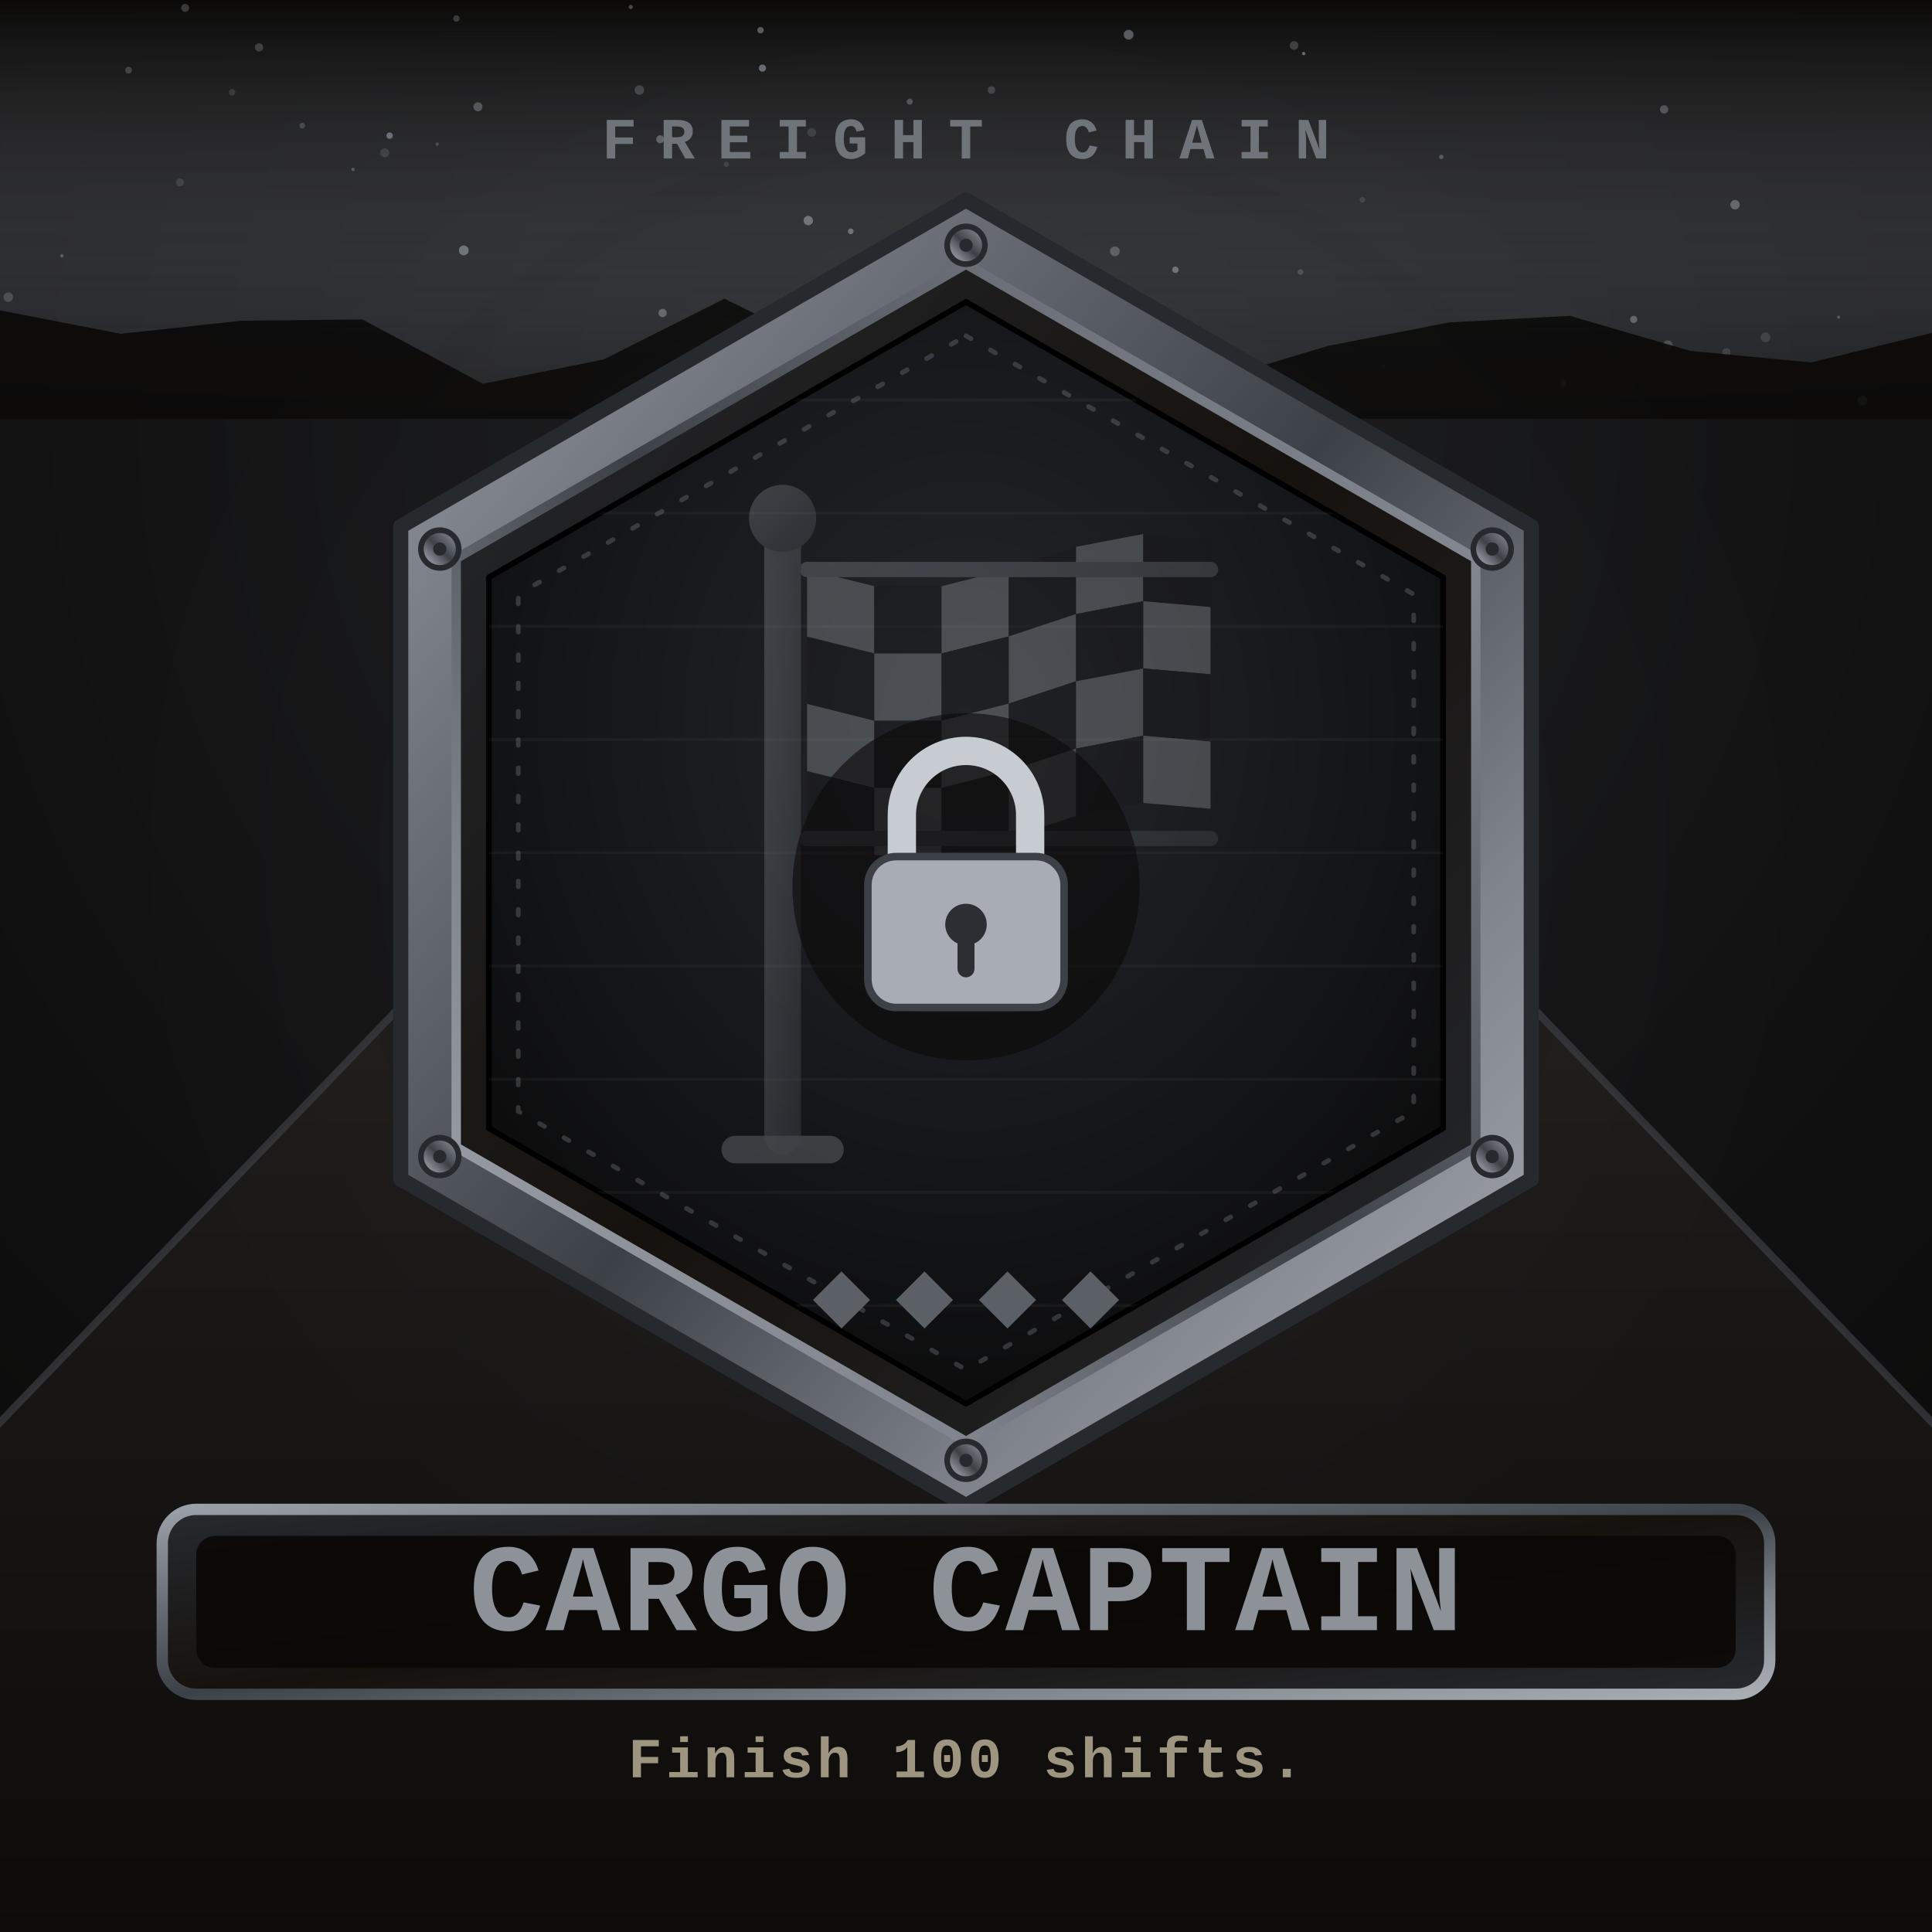
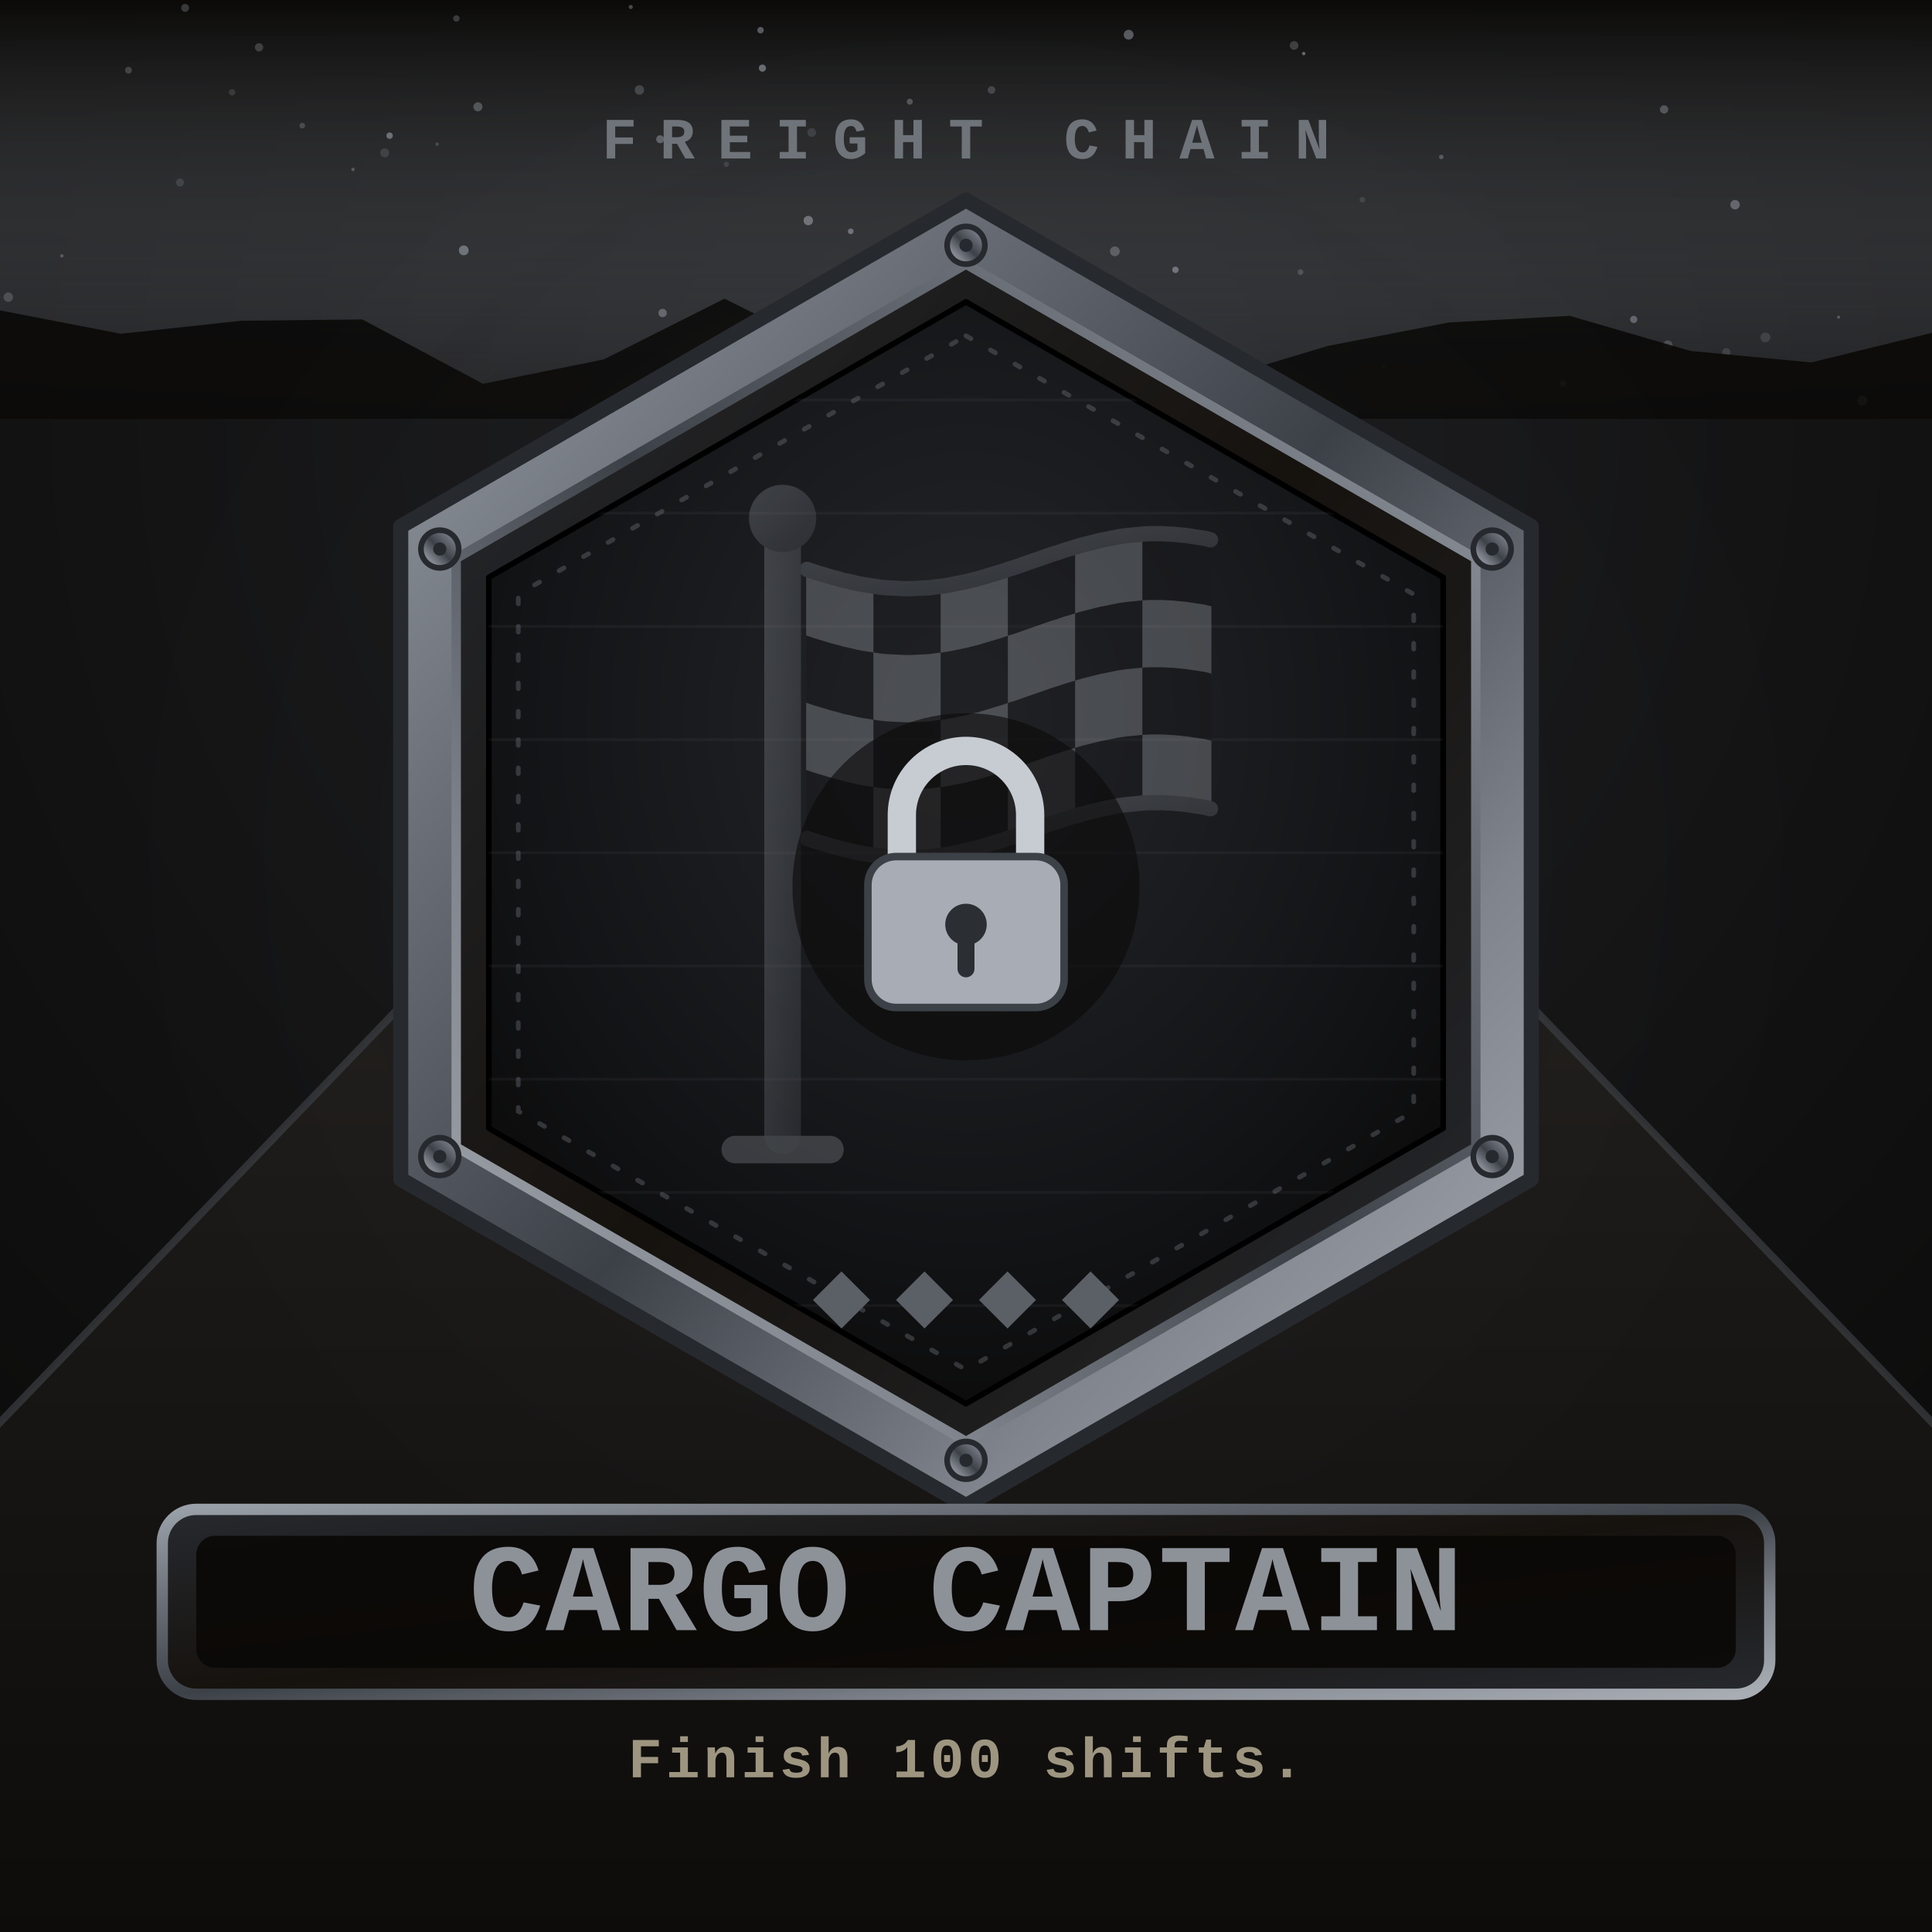
<svg xmlns="http://www.w3.org/2000/svg" width="1024" height="1024" viewBox="0 0 1024 1024" role="img" aria-label="Cargo Captain – Freight Chain achievement (locked)">
  <defs>
    <radialGradient id="bg" cx="50%" cy="22%" r="85%">
      <stop offset="0" stop-color="#1c1d20" />
      <stop offset="1" stop-color="#0b0a09" />
    </radialGradient>
    <linearGradient id="sky" x1="0" y1="0" x2="0" y2="1">
      <stop offset="0" stop-color="#0b0a09" />
      <stop offset="1" stop-color="#7b7f86" stop-opacity="0.1" />
    </linearGradient>
    <linearGradient id="road" x1="0" y1="0" x2="0" y2="1">
      <stop offset="0" stop-color="#2a2724" />
      <stop offset="1" stop-color="#0d0c0b" />
    </linearGradient>
    <linearGradient id="rim" x1="0" y1="0" x2="1" y2="1">
      <stop offset="0%" stop-color="#9aa0a8" />
      <stop offset="25%" stop-color="#6a6f77" />
      <stop offset="50%" stop-color="#3c4047" />
      <stop offset="75%" stop-color="#80858d" />
      <stop offset="100%" stop-color="#a9aeb5" />
    </linearGradient>
    <linearGradient id="rimB" x1="1" y1="0" x2="0" y2="1">
      <stop offset="0%" stop-color="#9aa0a8" />
      <stop offset="25%" stop-color="#6a6f77" />
      <stop offset="50%" stop-color="#3c4047" />
      <stop offset="75%" stop-color="#80858d" />
      <stop offset="100%" stop-color="#a9aeb5" />
    </linearGradient>
    <linearGradient id="bevel" x1="0" y1="0" x2="1" y2="1">
      <stop offset="0" stop-color="#26292e" />
      <stop offset=".5" stop-color="#16120e" />
      <stop offset="1" stop-color="#26292e" />
    </linearGradient>
    <radialGradient id="plate" cx="50%" cy="38%" r="75%">
      <stop offset="0" stop-color="#24262a" />
      <stop offset=".65" stop-color="#121315" />
      <stop offset="1" stop-color="#070605" />
    </radialGradient>
    <radialGradient id="halo" cx="50%" cy="50%" r="50%">
      <stop offset="0" stop-color="#7b7f86" stop-opacity="0.06" />
      <stop offset="1" stop-color="#7b7f86" stop-opacity="0" />
    </radialGradient>
    <linearGradient id="ga" x1="0" y1="0" x2="1" y2="1">
      <stop offset="0" stop-color="#8b9099" />
      <stop offset="1" stop-color="#4c5058" />
    </linearGradient>
    <linearGradient id="sheen" x1="0" y1="0" x2="1" y2="1">
      <stop offset="0" stop-color="#fff" stop-opacity="0" />
      <stop offset=".45" stop-color="#fff" stop-opacity="0" />
      <stop offset=".5" stop-color="#fff" stop-opacity="0" />
      <stop offset=".56" stop-color="#fff" stop-opacity="0" />
      <stop offset="1" stop-color="#fff" stop-opacity="0" />
    </linearGradient>
    <filter id="glow" x="-30%" y="-30%" width="160%" height="160%">
      <feGaussianBlur stdDeviation="9" result="b" />
      <feMerge>
        <feMergeNode in="b" />
        <feMergeNode in="SourceGraphic" />
      </feMerge>
    </filter>
  </defs>
  <rect width="1024" height="1024" fill="url(#bg)" />
  <rect width="1024" height="222" fill="url(#sky)" />
  <circle cx="506.8" cy="179.1" r="1.8" fill="#9aa0a8" opacity="0.2" />
  <circle cx="974.5" cy="168.1" r="0.8" fill="#9aa0a8" opacity="0.4" />
  <circle cx="590.9" cy="133.2" r="2.6" fill="#9aa0a8" opacity="0.4" />
  <circle cx="404.1" cy="36.1" r="1.9" fill="#9aa0a8" opacity="0.6" />
  <circle cx="403.1" cy="16" r="1.7" fill="#9aa0a8" opacity="0.5" />
  <circle cx="598.2" cy="18.4" r="2.6" fill="#9aa0a8" opacity="0.5" />
  <circle cx="123" cy="48.9" r="1.7" fill="#9aa0a8" opacity="0.2" />
  <circle cx="245.8" cy="132.7" r="2.6" fill="#9aa0a8" opacity="0.6" />
  <circle cx="334.3" cy="3.7" r="1.1" fill="#9aa0a8" opacity="0.4" />
  <circle cx="98.1" cy="4.2" r="2.1" fill="#9aa0a8" opacity="0.3" />
  <circle cx="482.2" cy="53.9" r="1.6" fill="#9aa0a8" opacity="0.4" />
  <circle cx="450.9" cy="122.6" r="1.5" fill="#9aa0a8" opacity="0.6" />
  <circle cx="884" cy="182.9" r="2.5" fill="#9aa0a8" opacity="0.3" />
  <circle cx="203.9" cy="81" r="2.4" fill="#9aa0a8" opacity="0.2" />
  <circle cx="430.2" cy="70.2" r="2.3" fill="#9aa0a8" opacity="0.2" />
  <circle cx="160.2" cy="66.6" r="1.5" fill="#9aa0a8" opacity="0.3" />
  <circle cx="689.3" cy="144.2" r="1.5" fill="#9aa0a8" opacity="0.3" />
  <circle cx="349.9" cy="73.8" r="2.1" fill="#9aa0a8" opacity="0.5" />
  <circle cx="987.1" cy="212.3" r="2.6" fill="#9aa0a8" opacity="0.6" />
  <circle cx="865.9" cy="169.3" r="1.9" fill="#9aa0a8" opacity="0.5" />
  <circle cx="32.8" cy="135.6" r="0.9" fill="#9aa0a8" opacity="0.4" />
  <circle cx="338.9" cy="47.7" r="2.5" fill="#9aa0a8" opacity="0.3" />
  <circle cx="187.1" cy="89.8" r="0.9" fill="#9aa0a8" opacity="0.4" />
  <circle cx="828.5" cy="203.2" r="1.7" fill="#9aa0a8" opacity="0.5" />
  <circle cx="722.1" cy="105.9" r="1.5" fill="#9aa0a8" opacity="0.2" />
  <circle cx="253.3" cy="56.6" r="2.4" fill="#9aa0a8" opacity="0.4" />
  <circle cx="733.1" cy="194.1" r="1.1" fill="#9aa0a8" opacity="0.3" />
  <circle cx="137.3" cy="25.1" r="2.2" fill="#9aa0a8" opacity="0.3" />
  <circle cx="882" cy="58" r="2.2" fill="#9aa0a8" opacity="0.4" />
  <circle cx="206.5" cy="71.9" r="1.7" fill="#9aa0a8" opacity="0.6" />
  <circle cx="919.6" cy="108.5" r="2.5" fill="#9aa0a8" opacity="0.5" />
  <circle cx="525.5" cy="47.7" r="2" fill="#9aa0a8" opacity="0.3" />
  <circle cx="935.7" cy="178.8" r="2.6" fill="#9aa0a8" opacity="0.2" />
  <circle cx="685.9" cy="24.1" r="2.3" fill="#9aa0a8" opacity="0.3" />
  <circle cx="95.4" cy="96.7" r="2.1" fill="#9aa0a8" opacity="0.2" />
  <circle cx="385" cy="87.1" r="1.4" fill="#9aa0a8" opacity="0.2" />
  <circle cx="428.4" cy="116.9" r="2.5" fill="#9aa0a8" opacity="0.6" />
  <circle cx="351.2" cy="165.9" r="2.2" fill="#9aa0a8" opacity="0.5" />
  <circle cx="915" cy="186.7" r="2.2" fill="#9aa0a8" opacity="0.2" />
  <circle cx="68.1" cy="37.2" r="1.8" fill="#9aa0a8" opacity="0.3" />
  <circle cx="4.4" cy="157.5" r="2.5" fill="#9aa0a8" opacity="0.3" />
  <circle cx="691" cy="28.4" r="0.9" fill="#9aa0a8" opacity="0.6" />
  <circle cx="763.9" cy="83.2" r="1.2" fill="#9aa0a8" opacity="0.4" />
  <circle cx="623" cy="143" r="1.7" fill="#9aa0a8" opacity="0.6" />
  <circle cx="231.7" cy="76.4" r="0.9" fill="#9aa0a8" opacity="0.3" />
  <circle cx="241.9" cy="9.8" r="1.7" fill="#9aa0a8" opacity="0.3" />
  <path d="M0 222L0 164.5L64 176.9L128 170L192 169.3L256 203.4L320 190.5L384 158.3L448 190.2L512 203.4L576 203.9L640 202.5L704 183.3L768 170.9L832 167.4L896 186L960 192.1L1024 176.4L1024 222Z" fill="#0a0908" opacity=".9" />
  <polygon points="512,222 -260,1024 1284,1024" fill="url(#road)" />
  <line x1="512" y1="222" x2="-260" y2="1024" stroke="#3a3d42" stroke-width="4" opacity=".7" />
  <line x1="512" y1="222" x2="1284" y2="1024" stroke="#3a3d42" stroke-width="4" opacity=".7" />
  <polygon points="510.4,222.9 513.6,222.9 514.1,247 509.9,247" fill="#5b5f66" opacity="0.5" />
  <polygon points="508.8,296.6 515.2,296.6 516.4,349.9 507.6,349.9" fill="#5b5f66" opacity="0.5" />
  <polygon points="505.8,428.4 518.2,428.4 519.8,502.4 504.2,502.4" fill="#5b5f66" opacity="0.5" />
  <polygon points="501.9,603.9 522.1,603.9 524.1,695.3 499.9,695.3" fill="#5b5f66" opacity="0.5" />
  <circle cx="512" cy="452" r="470" fill="url(#halo)" />
  <text x="512" y="84" text-anchor="middle" font-family="ui-monospace,'SF Mono',Menlo,Consolas,'Liberation Mono','DejaVu Sans Mono',monospace" font-size="31" font-weight="700" fill="#6f747b" letter-spacing="12">FREIGHT CHAIN</text>
  <polygon points="512,106 811.6,279 811.6,625 512,798 212.4,625 212.4,279" fill="url(#rim)" stroke="#26292e" stroke-width="8" stroke-linejoin="round" />
  <polygon points="512,140 782.2,296 782.2,608 512,764 241.8,608 241.8,296" fill="url(#bevel)" stroke="url(#rimB)" stroke-width="5" stroke-linejoin="round" />
  <polygon points="512,160 764.9,306 764.9,598 512,744 259.1,598 259.1,306" fill="url(#plate)" stroke="#000" stroke-width="3" stroke-linejoin="round" />
  <g stroke="#7b7f86" stroke-width="1.5" opacity="0.08" clip-path="url(#cl)">
    <line x1="212" y1="212" x2="812" y2="212" />
    <line x1="212" y1="272" x2="812" y2="272" />
    <line x1="212" y1="332" x2="812" y2="332" />
    <line x1="212" y1="392" x2="812" y2="392" />
    <line x1="212" y1="452" x2="812" y2="452" />
    <line x1="212" y1="512" x2="812" y2="512" />
    <line x1="212" y1="572" x2="812" y2="572" />
    <line x1="212" y1="632" x2="812" y2="632" />
    <line x1="212" y1="692" x2="812" y2="692" />
  </g>
  <clipPath id="cl">
    <polygon points="512,160 764.9,306 764.9,598 512,744 259.1,598 259.1,306" />
  </clipPath>
  <polygon points="512,178 749.3,315 749.3,589 512,726 274.7,589 274.7,315" fill="none" stroke="#7b7f86" stroke-width="2.5" stroke-dasharray="3 12" stroke-linecap="round" opacity="0.35" />
  <circle cx="512" cy="130" r="10" fill="url(#rimB)" stroke="#26292e" stroke-width="3" />
  <circle cx="512" cy="130" r="3.5" fill="#26292e" />
  <circle cx="790.9" cy="291" r="10" fill="url(#rimB)" stroke="#26292e" stroke-width="3" />
  <circle cx="790.9" cy="291" r="3.5" fill="#26292e" />
  <circle cx="790.9" cy="613" r="10" fill="url(#rimB)" stroke="#26292e" stroke-width="3" />
  <circle cx="790.9" cy="613" r="3.5" fill="#26292e" />
  <circle cx="512" cy="774" r="10" fill="url(#rimB)" stroke="#26292e" stroke-width="3" />
  <circle cx="512" cy="774" r="3.5" fill="#26292e" />
  <circle cx="233.1" cy="613" r="10" fill="url(#rimB)" stroke="#26292e" stroke-width="3" />
  <circle cx="233.1" cy="613" r="3.5" fill="#26292e" />
  <circle cx="233.1" cy="291" r="10" fill="url(#rimB)" stroke="#26292e" stroke-width="3" />
  <circle cx="233.1" cy="291" r="3.5" fill="#26292e" />
  <g transform="translate(512 440) scale(1.62)" opacity=".34">
    <g>
-       <path d="M-54,-87.274Q14,-106 82,-97.042" fill="none" stroke="url(#ga)" stroke-width="3" opacity="0" />
-       <polygon points="-52,-85.3 -30,-79.8 -30,-57.8 -52,-63.3" fill="#9aa0a8" />
-       <polygon points="-52,-63.3 -30,-57.8 -30,-35.8 -52,-41.3" fill="#17181a" />
-       <polygon points="-52,-41.3 -30,-35.8 -30,-13.8 -52,-19.3" fill="#9aa0a8" />
-       <polygon points="-52,-19.3 -30,-13.8 -30,8.2 -52,2.7" fill="#17181a" />
-       <polygon points="-30,-79.8 -8,-79.8 -8,-57.8 -30,-57.8" fill="#17181a" />
-       <polygon points="-30,-57.8 -8,-57.8 -8,-35.8 -30,-35.8" fill="#9aa0a8" />
-       <polygon points="-30,-35.8 -8,-35.8 -8,-13.8 -30,-13.8" fill="#17181a" />
-       <polygon points="-30,-13.8 -8,-13.8 -8,8.2 -30,8.2" fill="#9aa0a8" />
-       <polygon points="-8,-79.8 14,-85.4 14,-63.4 -8,-57.8" fill="#9aa0a8" />
-       <polygon points="-8,-57.8 14,-63.4 14,-41.4 -8,-35.8" fill="#17181a" />
-       <polygon points="-8,-35.8 14,-41.4 14,-19.4 -8,-13.8" fill="#9aa0a8" />
-       <polygon points="-8,-13.8 14,-19.4 14,2.6 -8,8.2" fill="#17181a" />
-       <polygon points="14,-85.4 36,-92.7 36,-70.7 14,-63.4" fill="#17181a" />
-       <polygon points="14,-63.4 36,-70.7 36,-48.7 14,-41.4" fill="#9aa0a8" />
-       <polygon points="14,-41.4 36,-48.7 36,-26.7 14,-19.4" fill="#17181a" />
-       <polygon points="14,-19.4 36,-26.7 36,-4.7 14,2.6" fill="#9aa0a8" />
-       <polygon points="36,-92.7 58,-96.9 58,-74.9 36,-70.7" fill="#9aa0a8" />
-       <polygon points="36,-70.7 58,-74.9 58,-52.9 36,-48.7" fill="#17181a" />
-       <polygon points="36,-48.7 58,-52.9 58,-30.9 36,-26.7" fill="#9aa0a8" />
-       <polygon points="36,-26.7 58,-30.9 58,-8.9 36,-4.7" fill="#17181a" />
-       <polygon points="58,-96.9 80,-95 80,-73 58,-74.9" fill="#17181a" />
-       <polygon points="58,-74.9 80,-73 80,-51 58,-52.9" fill="#9aa0a8" />
-       <polygon points="58,-52.9 80,-51 80,-29 58,-30.9" fill="#17181a" />
-       <polygon points="58,-30.9 80,-29 80,-7 58,-8.9" fill="#9aa0a8" />
-       <path d="M-52,-85.274H80M-52,2.726H80" stroke="url(#ga)" stroke-width="5" stroke-linecap="round" />
+       <polygon points="-52,-85.3 -50,-84.6 -48,-84 -46,-83.4 -44,-82.8 -42,-82.3 -40,-81.7 -38,-81.3 -36,-80.8 -34,-80.4 -32,-80.1 -30,-79.8 -30,-57.8 -32,-58.1 -34,-58.4 -36,-58.8 -38,-59.3 -40,-59.7 -42,-60.3 -44,-60.8 -46,-61.4 -48,-62 -50,-62.6 -52,-63.3" fill="#9aa0a8" stroke="#9aa0a8" stroke-width=".6" />
+       <polygon points="-52,-63.3 -50,-62.6 -48,-62 -46,-61.4 -44,-60.8 -42,-60.3 -40,-59.7 -38,-59.3 -36,-58.8 -34,-58.4 -32,-58.1 -30,-57.8 -30,-35.8 -32,-36.1 -34,-36.4 -36,-36.8 -38,-37.3 -40,-37.7 -42,-38.3 -44,-38.8 -46,-39.4 -48,-40 -50,-40.6 -52,-41.3" fill="#17181a" stroke="#17181a" stroke-width=".6" />
+       <polygon points="-52,-41.3 -50,-40.6 -48,-40 -46,-39.4 -44,-38.8 -42,-38.3 -40,-37.7 -38,-37.3 -36,-36.8 -34,-36.4 -32,-36.1 -30,-35.8 -30,-13.8 -32,-14.1 -34,-14.4 -36,-14.8 -38,-15.3 -40,-15.7 -42,-16.3 -44,-16.8 -46,-17.4 -48,-18 -50,-18.6 -52,-19.3" fill="#9aa0a8" stroke="#9aa0a8" stroke-width=".6" />
+       <polygon points="-52,-19.3 -50,-18.6 -48,-18 -46,-17.4 -44,-16.8 -42,-16.3 -40,-15.7 -38,-15.3 -36,-14.8 -34,-14.4 -32,-14.1 -30,-13.8 -30,8.2 -32,7.9 -34,7.6 -36,7.2 -38,6.7 -40,6.3 -42,5.7 -44,5.2 -46,4.6 -48,4 -50,3.4 -52,2.7" fill="#17181a" stroke="#17181a" stroke-width=".6" />
+       <polygon points="-30,-79.8 -28,-79.5 -26,-79.3 -24,-79.2 -22,-79.1 -20,-79 -18,-79 -16,-79.1 -14,-79.2 -12,-79.3 -10,-79.6 -8,-79.8 -8,-57.8 -10,-57.6 -12,-57.3 -14,-57.2 -16,-57.1 -18,-57 -20,-57 -22,-57.1 -24,-57.2 -26,-57.3 -28,-57.5 -30,-57.8" fill="#17181a" stroke="#17181a" stroke-width=".6" />
+       <polygon points="-30,-57.8 -28,-57.5 -26,-57.3 -24,-57.2 -22,-57.1 -20,-57 -18,-57 -16,-57.1 -14,-57.2 -12,-57.3 -10,-57.6 -8,-57.8 -8,-35.8 -10,-35.6 -12,-35.3 -14,-35.2 -16,-35.1 -18,-35 -20,-35 -22,-35.1 -24,-35.2 -26,-35.3 -28,-35.5 -30,-35.8" fill="#9aa0a8" stroke="#9aa0a8" stroke-width=".6" />
+       <polygon points="-30,-35.8 -28,-35.5 -26,-35.3 -24,-35.2 -22,-35.1 -20,-35 -18,-35 -16,-35.1 -14,-35.2 -12,-35.3 -10,-35.6 -8,-35.8 -8,-13.8 -10,-13.6 -12,-13.3 -14,-13.2 -16,-13.1 -18,-13 -20,-13 -22,-13.1 -24,-13.2 -26,-13.3 -28,-13.5 -30,-13.8" fill="#17181a" stroke="#17181a" stroke-width=".6" />
+       <polygon points="-30,-13.8 -28,-13.5 -26,-13.3 -24,-13.2 -22,-13.1 -20,-13 -18,-13 -16,-13.1 -14,-13.2 -12,-13.3 -10,-13.6 -8,-13.8 -8,8.2 -10,8.4 -12,8.7 -14,8.8 -16,8.9 -18,9 -20,9 -22,8.9 -24,8.8 -26,8.7 -28,8.5 -30,8.2" fill="#9aa0a8" stroke="#9aa0a8" stroke-width=".6" />
+       <polygon points="-8,-79.8 -6,-80.1 -4,-80.5 -2,-80.9 0,-81.3 2,-81.8 4,-82.3 6,-82.9 8,-83.5 10,-84.1 12,-84.7 14,-85.4 14,-63.4 12,-62.7 10,-62.1 8,-61.5 6,-60.9 4,-60.3 2,-59.8 0,-59.3 -2,-58.9 -4,-58.5 -6,-58.1 -8,-57.8" fill="#9aa0a8" stroke="#9aa0a8" stroke-width=".6" />
+       <polygon points="-8,-57.8 -6,-58.1 -4,-58.5 -2,-58.9 0,-59.3 2,-59.8 4,-60.3 6,-60.9 8,-61.5 10,-62.1 12,-62.7 14,-63.4 14,-41.4 12,-40.7 10,-40.1 8,-39.5 6,-38.9 4,-38.3 2,-37.8 0,-37.3 -2,-36.9 -4,-36.5 -6,-36.1 -8,-35.8" fill="#17181a" stroke="#17181a" stroke-width=".6" />
+       <polygon points="-8,-35.8 -6,-36.1 -4,-36.5 -2,-36.9 0,-37.3 2,-37.8 4,-38.3 6,-38.9 8,-39.5 10,-40.1 12,-40.7 14,-41.4 14,-19.4 12,-18.7 10,-18.1 8,-17.5 6,-16.9 4,-16.3 2,-15.8 0,-15.3 -2,-14.9 -4,-14.5 -6,-14.1 -8,-13.8" fill="#9aa0a8" stroke="#9aa0a8" stroke-width=".6" />
+       <polygon points="-8,-13.8 -6,-14.1 -4,-14.5 -2,-14.9 0,-15.3 2,-15.8 4,-16.3 6,-16.9 8,-17.5 10,-18.1 12,-18.7 14,-19.4 14,2.6 12,3.3 10,3.9 8,4.5 6,5.1 4,5.7 2,6.2 0,6.7 -2,7.1 -4,7.5 -6,7.9 -8,8.2" fill="#17181a" stroke="#17181a" stroke-width=".6" />
+       <polygon points="14,-85.4 16,-86 18,-86.7 20,-87.4 22,-88.1 24,-88.8 26,-89.5 28,-90.2 30,-90.8 32,-91.5 34,-92.1 36,-92.7 36,-70.7 34,-70.1 32,-69.5 30,-68.8 28,-68.2 26,-67.5 24,-66.8 22,-66.1 20,-65.4 18,-64.7 16,-64 14,-63.4" fill="#17181a" stroke="#17181a" stroke-width=".6" />
+       <polygon points="14,-63.4 16,-64 18,-64.7 20,-65.4 22,-66.1 24,-66.8 26,-67.5 28,-68.2 30,-68.8 32,-69.5 34,-70.1 36,-70.7 36,-48.7 34,-48.1 32,-47.5 30,-46.8 28,-46.2 26,-45.5 24,-44.8 22,-44.1 20,-43.4 18,-42.7 16,-42 14,-41.4" fill="#9aa0a8" stroke="#9aa0a8" stroke-width=".6" />
+       <polygon points="14,-41.4 16,-42 18,-42.7 20,-43.4 22,-44.1 24,-44.8 26,-45.5 28,-46.2 30,-46.8 32,-47.5 34,-48.1 36,-48.7 36,-26.7 34,-26.1 32,-25.5 30,-24.8 28,-24.2 26,-23.5 24,-22.8 22,-22.1 20,-21.4 18,-20.7 16,-20 14,-19.4" fill="#17181a" stroke="#17181a" stroke-width=".6" />
+       <polygon points="14,-19.4 16,-20 18,-20.7 20,-21.4 22,-22.1 24,-22.8 26,-23.5 28,-24.2 30,-24.8 32,-25.5 34,-26.1 36,-26.7 36,-4.7 34,-4.1 32,-3.5 30,-2.8 28,-2.2 26,-1.5 24,-0.8 22,-0.1 20,0.6 18,1.3 16,2 14,2.6" fill="#9aa0a8" stroke="#9aa0a8" stroke-width=".6" />
+       <polygon points="36,-92.7 38,-93.3 40,-93.8 42,-94.3 44,-94.8 46,-95.2 48,-95.6 50,-96 52,-96.3 54,-96.5 56,-96.7 58,-96.9 58,-74.9 56,-74.7 54,-74.5 52,-74.3 50,-74 48,-73.6 46,-73.2 44,-72.8 42,-72.3 40,-71.8 38,-71.3 36,-70.7" fill="#9aa0a8" stroke="#9aa0a8" stroke-width=".6" />
+       <polygon points="36,-70.7 38,-71.3 40,-71.8 42,-72.3 44,-72.8 46,-73.2 48,-73.6 50,-74 52,-74.3 54,-74.5 56,-74.7 58,-74.9 58,-52.9 56,-52.7 54,-52.5 52,-52.3 50,-52 48,-51.6 46,-51.2 44,-50.8 42,-50.3 40,-49.8 38,-49.3 36,-48.7" fill="#17181a" stroke="#17181a" stroke-width=".6" />
+       <polygon points="36,-48.7 38,-49.3 40,-49.8 42,-50.3 44,-50.8 46,-51.2 48,-51.6 50,-52 52,-52.3 54,-52.5 56,-52.7 58,-52.9 58,-30.9 56,-30.7 54,-30.5 52,-30.3 50,-30 48,-29.6 46,-29.2 44,-28.8 42,-28.3 40,-27.8 38,-27.3 36,-26.7" fill="#9aa0a8" stroke="#9aa0a8" stroke-width=".6" />
+       <polygon points="36,-26.7 38,-27.3 40,-27.8 42,-28.3 44,-28.8 46,-29.2 48,-29.6 50,-30 52,-30.3 54,-30.5 56,-30.7 58,-30.9 58,-8.9 56,-8.7 54,-8.5 52,-8.3 50,-8 48,-7.6 46,-7.2 44,-6.8 42,-6.3 40,-5.8 38,-5.3 36,-4.7" fill="#17181a" stroke="#17181a" stroke-width=".6" />
+       <polygon points="58,-96.9 60,-97 62,-97 64,-97 66,-96.9 68,-96.8 70,-96.6 72,-96.4 74,-96.1 76,-95.8 78,-95.5 80,-95 80,-73 78,-73.5 76,-73.8 74,-74.1 72,-74.4 70,-74.6 68,-74.8 66,-74.9 64,-75 62,-75 60,-75 58,-74.9" fill="#17181a" stroke="#17181a" stroke-width=".6" />
+       <polygon points="58,-74.9 60,-75 62,-75 64,-75 66,-74.9 68,-74.8 70,-74.6 72,-74.4 74,-74.1 76,-73.8 78,-73.5 80,-73 80,-51 78,-51.5 76,-51.8 74,-52.1 72,-52.4 70,-52.6 68,-52.8 66,-52.9 64,-53 62,-53 60,-53 58,-52.9" fill="#9aa0a8" stroke="#9aa0a8" stroke-width=".6" />
+       <polygon points="58,-52.9 60,-53 62,-53 64,-53 66,-52.9 68,-52.8 70,-52.6 72,-52.4 74,-52.1 76,-51.8 78,-51.5 80,-51 80,-29 78,-29.5 76,-29.8 74,-30.1 72,-30.4 70,-30.6 68,-30.8 66,-30.9 64,-31 62,-31 60,-31 58,-30.9" fill="#17181a" stroke="#17181a" stroke-width=".6" />
+       <polygon points="58,-30.9 60,-31 62,-31 64,-31 66,-30.9 68,-30.8 70,-30.6 72,-30.4 74,-30.1 76,-29.8 78,-29.5 80,-29 80,-7 78,-7.5 76,-7.8 74,-8.1 72,-8.4 70,-8.6 68,-8.8 66,-8.9 64,-9 62,-9 60,-9 58,-8.9" fill="#9aa0a8" stroke="#9aa0a8" stroke-width=".6" />
+       <polyline points="-52,-85.3 -50,-84.6 -48,-84 -46,-83.4 -44,-82.8 -42,-82.3 -40,-81.7 -38,-81.3 -36,-80.8 -34,-80.4 -32,-80.1 -30,-79.8 -28,-79.5 -26,-79.3 -24,-79.2 -22,-79.1 -20,-79 -18,-79 -16,-79.1 -14,-79.2 -12,-79.3 -10,-79.6 -8,-79.8 -6,-80.1 -4,-80.5 -2,-80.9 0,-81.3 2,-81.8 4,-82.3 6,-82.9 8,-83.5 10,-84.1 12,-84.7 14,-85.4 16,-86 18,-86.7 20,-87.4 22,-88.1 24,-88.8 26,-89.5 28,-90.2 30,-90.8 32,-91.5 34,-92.1 36,-92.7 38,-93.3 40,-93.8 42,-94.3 44,-94.8 46,-95.2 48,-95.6 50,-96 52,-96.3 54,-96.5 56,-96.7 58,-96.9 60,-97 62,-97 64,-97 66,-96.9 68,-96.8 70,-96.6 72,-96.4 74,-96.1 76,-95.8 78,-95.5 80,-95" fill="none" stroke="url(#ga)" stroke-width="5" stroke-linecap="round" stroke-linejoin="round" />
+       <polyline points="-52,2.7 -50,3.4 -48,4 -46,4.6 -44,5.2 -42,5.7 -40,6.3 -38,6.7 -36,7.2 -34,7.6 -32,7.9 -30,8.2 -28,8.5 -26,8.7 -24,8.8 -22,8.9 -20,9 -18,9 -16,8.9 -14,8.8 -12,8.7 -10,8.4 -8,8.2 -6,7.9 -4,7.5 -2,7.1 0,6.7 2,6.2 4,5.7 6,5.1 8,4.5 10,3.9 12,3.3 14,2.6 16,2 18,1.3 20,0.6 22,-0.1 24,-0.8 26,-1.5 28,-2.2 30,-2.8 32,-3.5 34,-4.1 36,-4.7 38,-5.3 40,-5.8 42,-6.3 44,-6.8 46,-7.2 48,-7.6 50,-8 52,-8.3 54,-8.5 56,-8.7 58,-8.9 60,-9 62,-9 64,-9 66,-8.9 68,-8.8 70,-8.6 72,-8.4 74,-8.1 76,-7.8 78,-7.5 80,-7" fill="none" stroke="url(#ga)" stroke-width="5" stroke-linecap="round" stroke-linejoin="round" />
      <rect x="-66" y="-100" width="12" height="206" rx="6" fill="url(#ga)" />
      <circle cx="-60" cy="-102" r="11" fill="url(#ga)" />
      <rect x="-80" y="100" width="40" height="9" rx="4.5" fill="#9aa0a8" opacity=".85" />
    </g>
  </g>
  <g transform="translate(512 470)">
    <circle r="92" fill="#0b0a09" opacity=".62" />
    <path d="M-34 -14V-38A34 34 0 0 1 34 -38V-14" fill="none" stroke="#c7ccd3" stroke-width="15" stroke-linecap="round" />
    <rect x="-52" y="-16" width="104" height="80" rx="15" fill="#a8adb5" />
    <rect x="-52" y="-16" width="104" height="80" rx="15" fill="none" stroke="#3c4047" stroke-width="4" />
    <circle cy="20" r="11" fill="#2b2e33" />
    <rect x="-4.5" y="26" width="9" height="22" rx="4.5" fill="#2b2e33" />
  </g>
  <polygon points="446,676 459,689 446,702 433,689" fill="#5b5f66" stroke="#5b5f66" stroke-width="3" opacity="1" />
  <polygon points="490,676 503,689 490,702 477,689" fill="#5b5f66" stroke="#5b5f66" stroke-width="3" opacity="1" />
  <polygon points="534,676 547,689 534,702 521,689" fill="#5b5f66" stroke="#5b5f66" stroke-width="3" opacity="1" />
  <polygon points="578,676 591,689 578,702 565,689" fill="#5b5f66" stroke="#5b5f66" stroke-width="3" opacity="1" />
  <polygon points="512,106 811.6,279 811.6,625 512,798 212.4,625 212.4,279" fill="url(#sheen)" stroke="none" />
  <rect x="86" y="800" width="852" height="98" rx="18" fill="url(#bevel)" stroke="url(#rim)" stroke-width="6" />
  <rect x="104" y="814" width="816" height="70" rx="10" fill="#0a0806" opacity=".9" />
  <text x="512" y="864" text-anchor="middle" font-family="ui-monospace,'SF Mono',Menlo,Consolas,'Liberation Mono','DejaVu Sans Mono',monospace" font-size="66" font-weight="800" fill="#8d9299" letter-spacing="1">CARGO CAPTAIN</text>
  <text x="512" y="942" text-anchor="middle" font-family="ui-monospace,'SF Mono',Menlo,Consolas,'Liberation Mono','DejaVu Sans Mono',monospace" font-size="30" font-weight="700" fill="#9d957f" letter-spacing="2">
    <tspan x="512" dy="0">Finish 100 shifts.</tspan>
  </text>
</svg>
